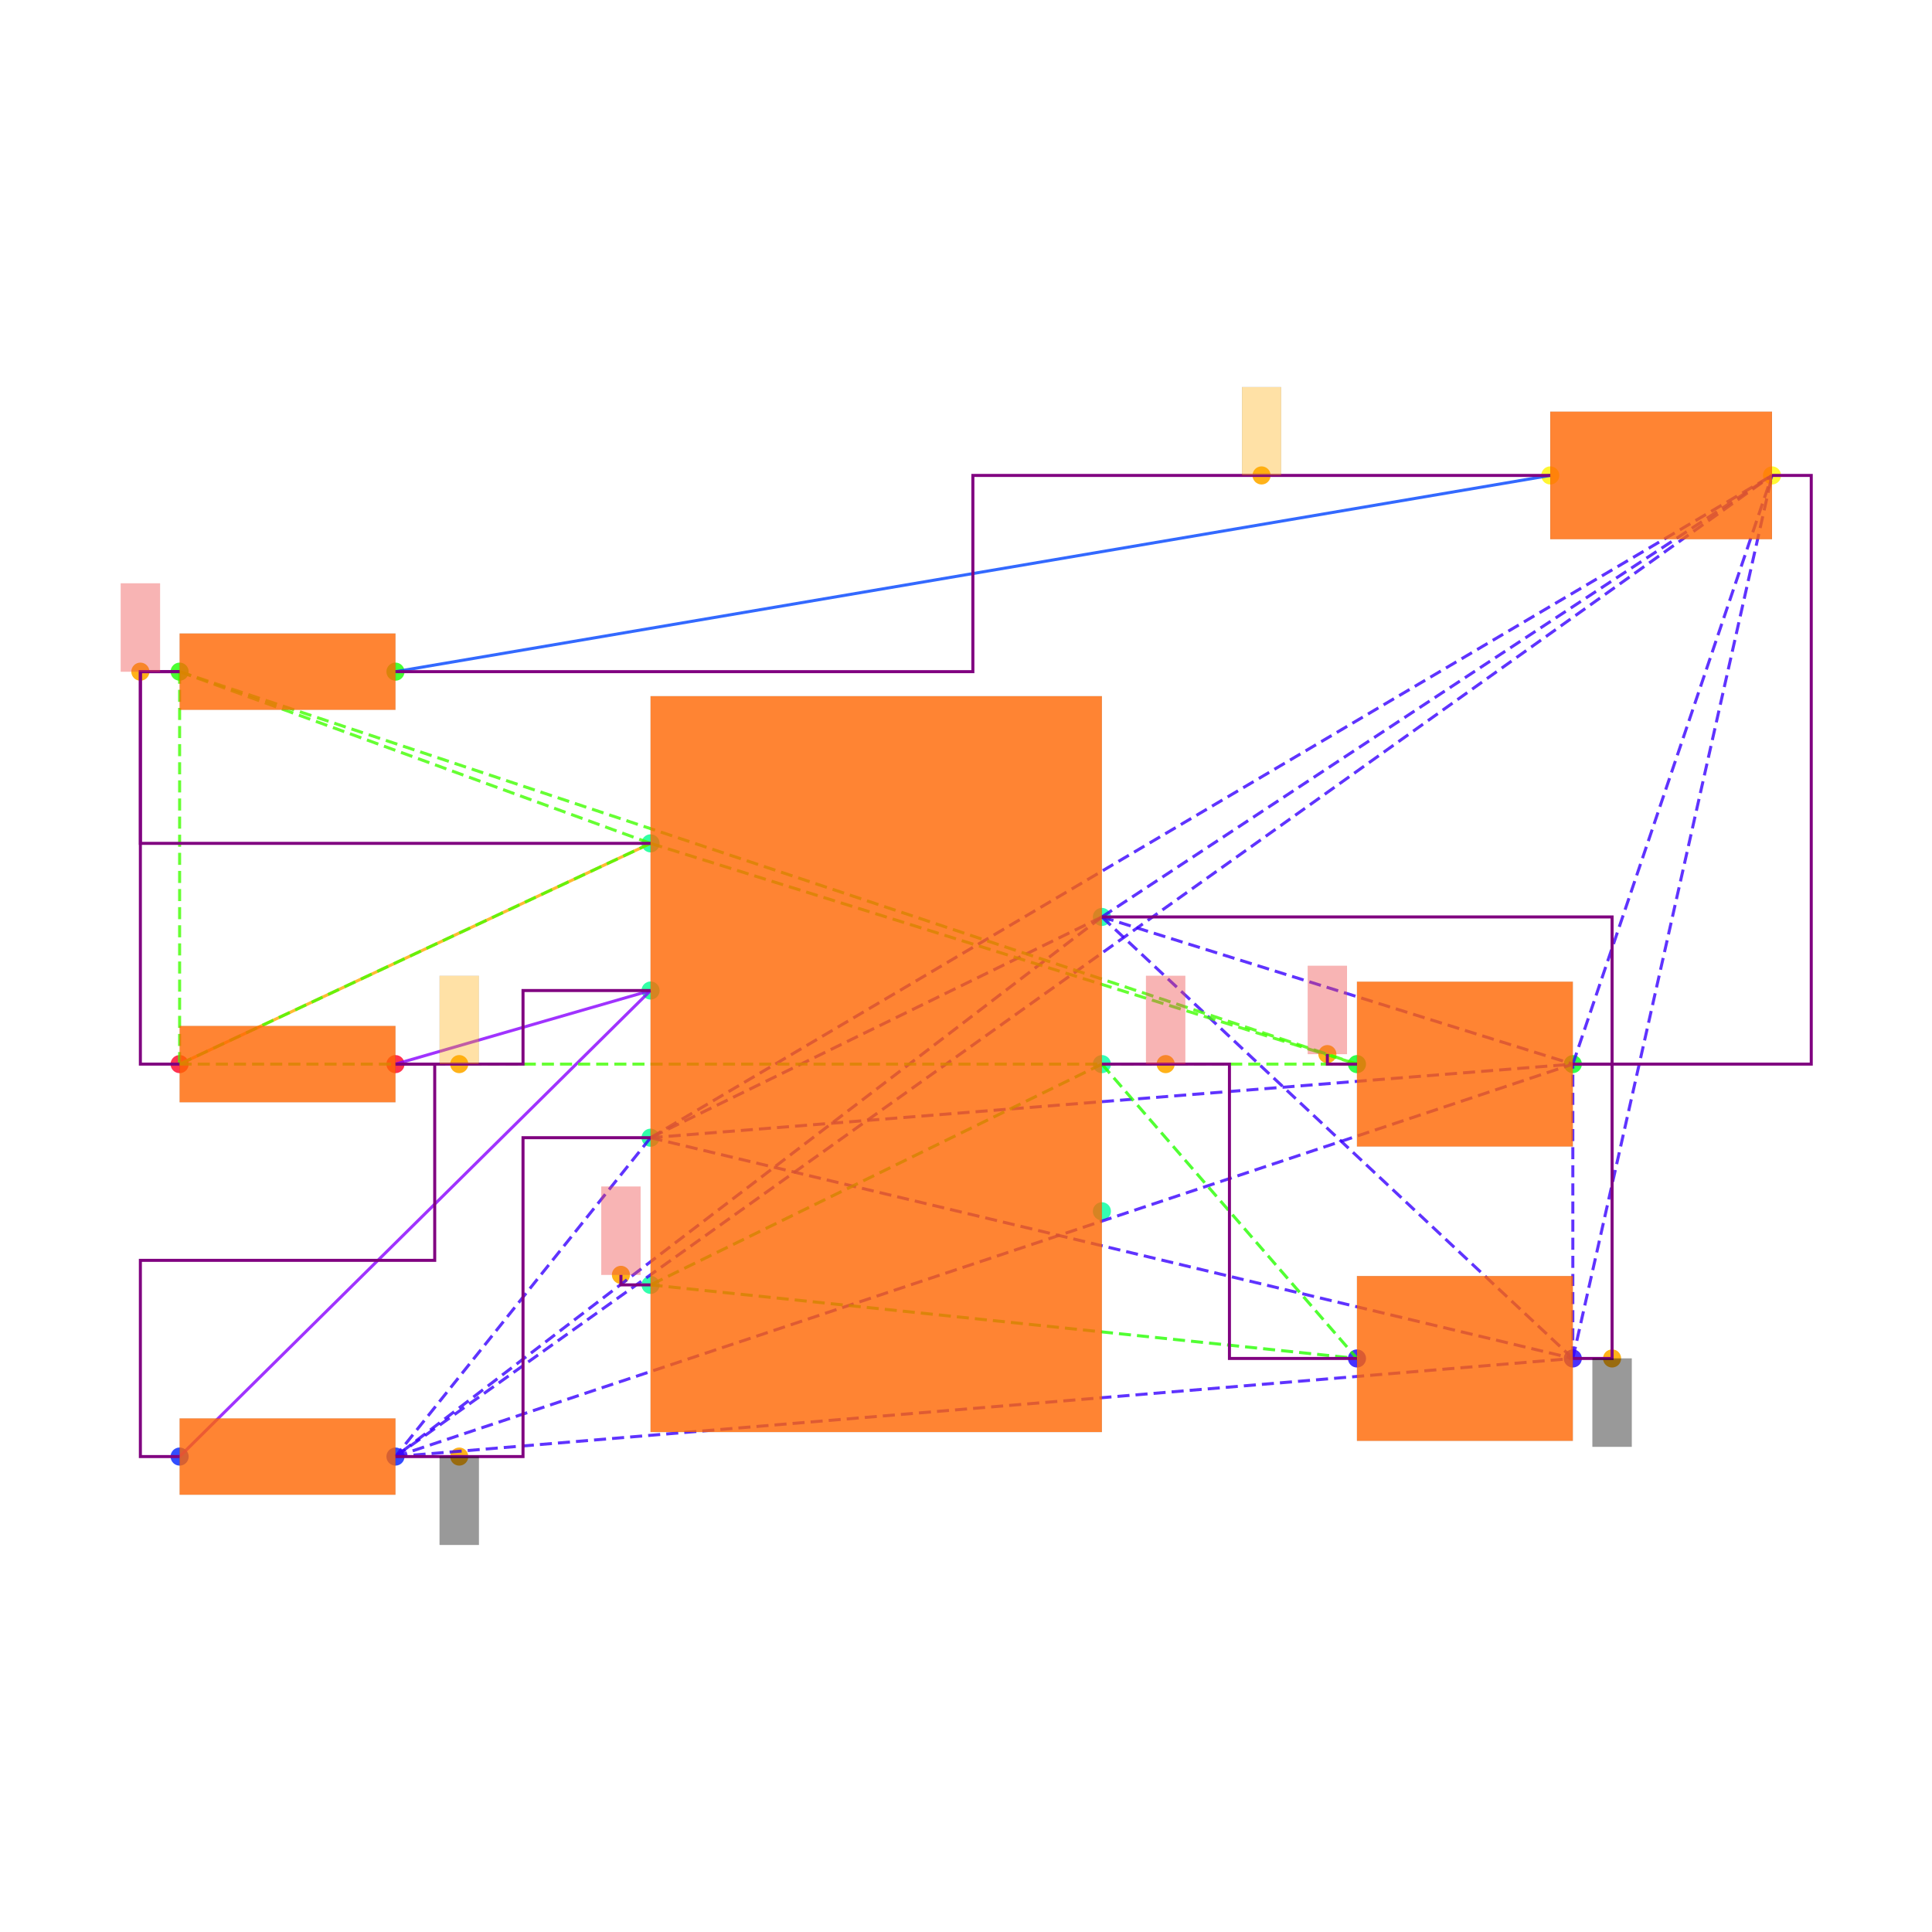
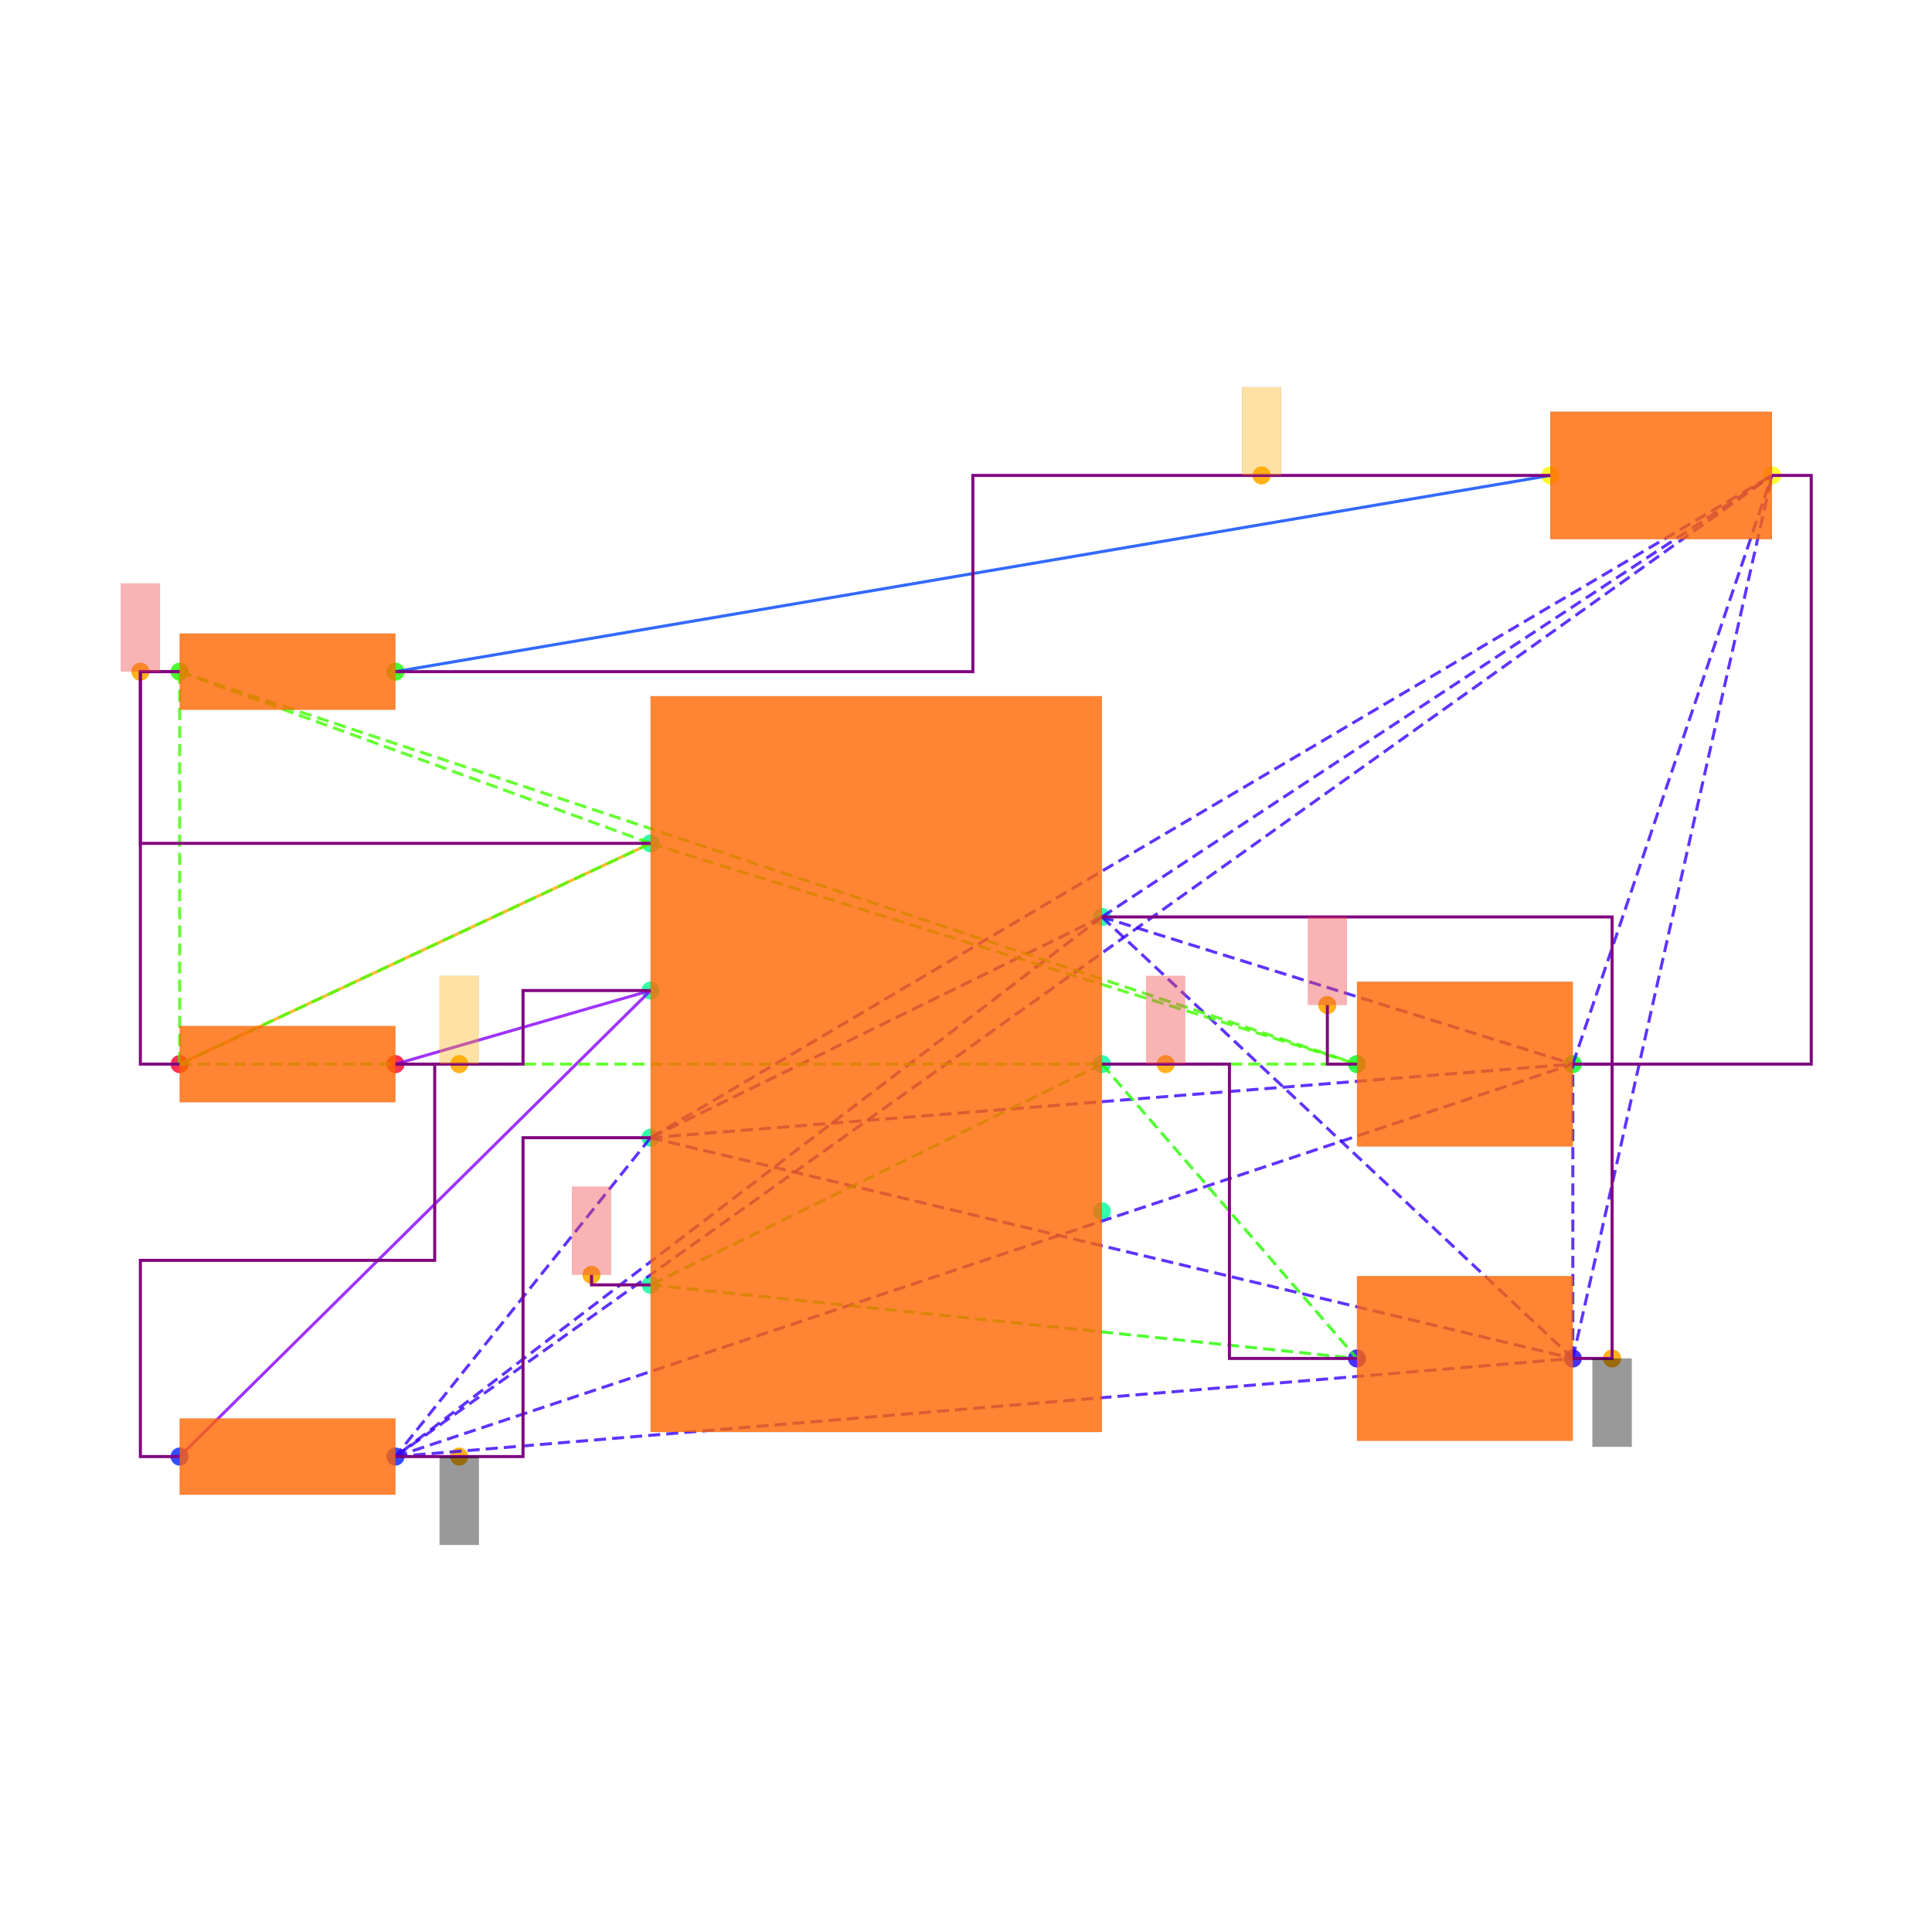
<svg xmlns="http://www.w3.org/2000/svg" width="640" height="640" viewBox="0 0 640 640">
  <rect width="100%" height="100%" fill="white" />
  <g>
    <circle data-type="point" data-label="PWR1.7 x+" data-x="1.15" data-y="0.75" cx="365.015" cy="303.749" r="3" fill="hsl(159, 100%, 50%, 0.8)" />
  </g>
  <g>
    <circle data-type="point" data-label="PWR1.6 x+" data-x="1.15" data-y="0" cx="365.015" cy="352.501" r="3" fill="hsl(158, 100%, 50%, 0.8)" />
  </g>
  <g>
    <circle data-type="point" data-label="PWR1.5 x+" data-x="1.15" data-y="-0.75" cx="365.015" cy="401.254" r="3" fill="hsl(157, 100%, 50%, 0.8)" />
  </g>
  <g>
    <circle data-type="point" data-label="PWR1.4 x-" data-x="-1.15" data-y="-1.125" cx="215.508" cy="425.63" r="3" fill="hsl(156, 100%, 50%, 0.8)" />
  </g>
  <g>
    <circle data-type="point" data-label="PWR1.3 x-" data-x="-1.15" data-y="-0.375" cx="215.508" cy="376.878" r="3" fill="hsl(155, 100%, 50%, 0.8)" />
  </g>
  <g>
    <circle data-type="point" data-label="PWR1.2 x-" data-x="-1.15" data-y="0.375" cx="215.508" cy="328.125" r="3" fill="hsl(154, 100%, 50%, 0.8)" />
  </g>
  <g>
    <circle data-type="point" data-label="PWR1.1 x-" data-x="-1.15" data-y="1.125" cx="215.508" cy="279.373" r="3" fill="hsl(153, 100%, 50%, 0.8)" />
  </g>
  <g>
    <circle data-type="point" data-label="R6.1 x-" data-x="-3.55" data-y="0" cx="59.501" cy="352.501" r="3" fill="hsl(351, 100%, 50%, 0.8)" />
  </g>
  <g>
    <circle data-type="point" data-label="R6.2 x+" data-x="-2.45" data-y="0" cx="131.004" cy="352.501" r="3" fill="hsl(352, 100%, 50%, 0.8)" />
  </g>
  <g>
    <circle data-type="point" data-label="R7.1 x-" data-x="-3.55" data-y="-1.9999999999999998" cx="59.501" cy="482.507" r="3" fill="hsl(232, 100%, 50%, 0.8)" />
  </g>
  <g>
    <circle data-type="point" data-label="R7.2 x+" data-x="-2.45" data-y="-1.9999999999999998" cx="131.004" cy="482.507" r="3" fill="hsl(233, 100%, 50%, 0.8)" />
  </g>
  <g>
    <circle data-type="point" data-label="R8.1 x-" data-x="-3.55" data-y="2" cx="59.501" cy="222.496" r="3" fill="hsl(113, 100%, 50%, 0.8)" />
  </g>
  <g>
    <circle data-type="point" data-label="R8.2 x+" data-x="-2.45" data-y="2" cx="131.004" cy="222.496" r="3" fill="hsl(114, 100%, 50%, 0.8)" />
  </g>
  <g>
    <circle data-type="point" data-label="C6.1 x-" data-x="2.45" data-y="-1.5" cx="449.518" cy="450.006" r="3" fill="hsl(246, 100%, 50%, 0.8)" />
  </g>
  <g>
    <circle data-type="point" data-label="C6.2 x+" data-x="3.55" data-y="-1.5" cx="521.021" cy="450.006" r="3" fill="hsl(247, 100%, 50%, 0.8)" />
  </g>
  <g>
    <circle data-type="point" data-label="C7.1 x-" data-x="2.45" data-y="0" cx="449.518" cy="352.501" r="3" fill="hsl(127, 100%, 50%, 0.8)" />
  </g>
  <g>
    <circle data-type="point" data-label="C7.2 x+" data-x="3.55" data-y="0" cx="521.021" cy="352.501" r="3" fill="hsl(128, 100%, 50%, 0.8)" />
  </g>
  <g>
    <circle data-type="point" data-label="LED1.1 x-" data-x="3.435" data-y="3" cx="513.546" cy="157.493" r="3" fill="hsl(57, 100%, 50%, 0.8)" />
  </g>
  <g>
    <circle data-type="point" data-label="LED1.2 x+" data-x="4.5649999999999995" data-y="3" cx="586.999" cy="157.493" r="3" fill="hsl(58, 100%, 50%, 0.8)" />
  </g>
  <g>
    <circle data-type="point" data-label="anchorPoint orientation: y-" data-x="3.75" data-y="-1.5" cx="534.022" cy="450.006" r="3" fill="hsl(40, 100%, 50%, 0.9)" />
  </g>
  <g>
    <circle data-type="point" data-label="anchorPoint orientation: y-" data-x="-2.125" data-y="-1.9999999999999998" cx="152.13" cy="482.507" r="3" fill="hsl(40, 100%, 50%, 0.9)" />
  </g>
  <g>
    <circle data-type="point" data-label="anchorPoint orientation: y+" data-x="1.475" data-y="0" cx="386.14" cy="352.501" r="3" fill="hsl(40, 100%, 50%, 0.9)" />
  </g>
  <g>
-     <circle data-type="point" data-label="anchorPoint orientation: y+" data-x="-1.301" data-y="-1.074" cx="205.692" cy="422.315" r="3" fill="hsl(40, 100%, 50%, 0.9)" />
+     <circle data-type="point" data-label="anchorPoint orientation: y+" data-x="-1.4509999999999998" data-y="-1.074" cx="195.942" cy="422.315" r="3" fill="hsl(40, 100%, 50%, 0.9)" />
  </g>
  <g>
    <circle data-type="point" data-label="anchorPoint orientation: y+" data-x="-2.125" data-y="0" cx="152.13" cy="352.501" r="3" fill="hsl(40, 100%, 50%, 0.9)" />
  </g>
  <g>
    <circle data-type="point" data-label="anchorPoint orientation: y+" data-x="-3.75" data-y="2" cx="46.5" cy="222.496" r="3" fill="hsl(40, 100%, 50%, 0.9)" />
  </g>
  <g>
-     <circle data-type="point" data-label="anchorPoint orientation: y+" data-x="2.2990000000000004" data-y="0.051000000000000004" cx="439.703" cy="349.186" r="3" fill="hsl(40, 100%, 50%, 0.9)" />
+     <circle data-type="point" data-label="anchorPoint orientation: y+" data-x="2.2990000000000004" data-y="0.301" cx="439.703" cy="332.936" r="3" fill="hsl(40, 100%, 50%, 0.9)" />
  </g>
  <g>
    <circle data-type="point" data-label="anchorPoint orientation: y+" data-x="1.96375" data-y="3" cx="417.911" cy="157.493" r="3" fill="hsl(40, 100%, 50%, 0.9)" />
  </g>
  <g>
    <polyline data-points="-3.55,0 -1.15,1.125" data-type="line" data-label="" points="59.501,352.501 215.508,279.373" fill="none" stroke="hsl(40, 100%, 50%, 0.8)" stroke-width="1" />
  </g>
  <g>
    <polyline data-points="3.435,3 -2.45,2" data-type="line" data-label="" points="513.546,157.493 131.004,222.496" fill="none" stroke="hsl(224, 100%, 50%, 0.8)" stroke-width="1" />
  </g>
  <g>
    <polyline data-points="-1.15,0.375 -2.45,0" data-type="line" data-label="" points="215.508,328.125 131.004,352.501" fill="none" stroke="hsl(272, 100%, 50%, 0.8)" stroke-width="1" />
  </g>
  <g>
    <polyline data-points="-1.15,0.375 -3.55,-1.9999999999999998" data-type="line" data-label="" points="215.508,328.125 59.501,482.507" fill="none" stroke="hsl(272, 100%, 50%, 0.8)" stroke-width="1" />
  </g>
  <g>
    <polyline data-points="1.15,0.75 -1.15,-0.375" data-type="line" data-label="" points="365.015,303.749 215.508,376.878" fill="none" stroke="hsl(253, 100%, 50%, 0.8)" stroke-width="1" stroke-dasharray="4 2" />
  </g>
  <g>
    <polyline data-points="1.15,0.75 -2.45,-1.9999999999999998" data-type="line" data-label="" points="365.015,303.749 131.004,482.507" fill="none" stroke="hsl(253, 100%, 50%, 0.8)" stroke-width="1" stroke-dasharray="4 2" />
  </g>
  <g>
    <polyline data-points="1.15,0.75 3.55,-1.5" data-type="line" data-label="" points="365.015,303.749 521.021,450.006" fill="none" stroke="hsl(253, 100%, 50%, 0.8)" stroke-width="1" stroke-dasharray="4 2" />
  </g>
  <g>
    <polyline data-points="1.15,0.75 3.55,0" data-type="line" data-label="" points="365.015,303.749 521.021,352.501" fill="none" stroke="hsl(253, 100%, 50%, 0.8)" stroke-width="1" stroke-dasharray="4 2" />
  </g>
  <g>
    <polyline data-points="1.15,0.75 4.5649999999999995,3" data-type="line" data-label="" points="365.015,303.749 586.999,157.493" fill="none" stroke="hsl(253, 100%, 50%, 0.8)" stroke-width="1" stroke-dasharray="4 2" />
  </g>
  <g>
    <polyline data-points="-1.15,-0.375 -2.45,-1.9999999999999998" data-type="line" data-label="" points="215.508,376.878 131.004,482.507" fill="none" stroke="hsl(253, 100%, 50%, 0.8)" stroke-width="1" stroke-dasharray="4 2" />
  </g>
  <g>
    <polyline data-points="-1.15,-0.375 3.55,-1.5" data-type="line" data-label="" points="215.508,376.878 521.021,450.006" fill="none" stroke="hsl(253, 100%, 50%, 0.8)" stroke-width="1" stroke-dasharray="4 2" />
  </g>
  <g>
    <polyline data-points="-1.15,-0.375 3.55,0" data-type="line" data-label="" points="215.508,376.878 521.021,352.501" fill="none" stroke="hsl(253, 100%, 50%, 0.8)" stroke-width="1" stroke-dasharray="4 2" />
  </g>
  <g>
    <polyline data-points="-1.15,-0.375 4.5649999999999995,3" data-type="line" data-label="" points="215.508,376.878 586.999,157.493" fill="none" stroke="hsl(253, 100%, 50%, 0.8)" stroke-width="1" stroke-dasharray="4 2" />
  </g>
  <g>
    <polyline data-points="-2.45,-1.9999999999999998 3.55,-1.5" data-type="line" data-label="" points="131.004,482.507 521.021,450.006" fill="none" stroke="hsl(253, 100%, 50%, 0.8)" stroke-width="1" stroke-dasharray="4 2" />
  </g>
  <g>
    <polyline data-points="-2.45,-1.9999999999999998 3.55,0" data-type="line" data-label="" points="131.004,482.507 521.021,352.501" fill="none" stroke="hsl(253, 100%, 50%, 0.8)" stroke-width="1" stroke-dasharray="4 2" />
  </g>
  <g>
    <polyline data-points="-2.45,-1.9999999999999998 4.5649999999999995,3" data-type="line" data-label="" points="131.004,482.507 586.999,157.493" fill="none" stroke="hsl(253, 100%, 50%, 0.8)" stroke-width="1" stroke-dasharray="4 2" />
  </g>
  <g>
    <polyline data-points="3.55,-1.5 3.55,0" data-type="line" data-label="" points="521.021,450.006 521.021,352.501" fill="none" stroke="hsl(253, 100%, 50%, 0.8)" stroke-width="1" stroke-dasharray="4 2" />
  </g>
  <g>
    <polyline data-points="3.55,-1.5 4.5649999999999995,3" data-type="line" data-label="" points="521.021,450.006 586.999,157.493" fill="none" stroke="hsl(253, 100%, 50%, 0.8)" stroke-width="1" stroke-dasharray="4 2" />
  </g>
  <g>
    <polyline data-points="3.55,0 4.5649999999999995,3" data-type="line" data-label="" points="521.021,352.501 586.999,157.493" fill="none" stroke="hsl(253, 100%, 50%, 0.8)" stroke-width="1" stroke-dasharray="4 2" />
  </g>
  <g>
    <polyline data-points="1.15,0 -1.15,-1.125" data-type="line" data-label="" points="365.015,352.501 215.508,425.63" fill="none" stroke="hsl(111, 100%, 50%, 0.8)" stroke-width="1" stroke-dasharray="4 2" />
  </g>
  <g>
    <polyline data-points="1.15,0 2.45,-1.5" data-type="line" data-label="" points="365.015,352.501 449.518,450.006" fill="none" stroke="hsl(111, 100%, 50%, 0.8)" stroke-width="1" stroke-dasharray="4 2" />
  </g>
  <g>
    <polyline data-points="-1.15,-1.125 2.45,-1.5" data-type="line" data-label="" points="215.508,425.63 449.518,450.006" fill="none" stroke="hsl(111, 100%, 50%, 0.8)" stroke-width="1" stroke-dasharray="4 2" />
  </g>
  <g>
    <polyline data-points="-1.15,1.125 -3.55,0" data-type="line" data-label="" points="215.508,279.373 59.501,352.501" fill="none" stroke="hsl(105, 100%, 50%, 0.8)" stroke-width="1" stroke-dasharray="4 2" />
  </g>
  <g>
    <polyline data-points="-1.15,1.125 -3.55,2" data-type="line" data-label="" points="215.508,279.373 59.501,222.496" fill="none" stroke="hsl(105, 100%, 50%, 0.8)" stroke-width="1" stroke-dasharray="4 2" />
  </g>
  <g>
    <polyline data-points="-1.15,1.125 2.45,0" data-type="line" data-label="" points="215.508,279.373 449.518,352.501" fill="none" stroke="hsl(105, 100%, 50%, 0.8)" stroke-width="1" stroke-dasharray="4 2" />
  </g>
  <g>
    <polyline data-points="-3.55,0 -3.55,2" data-type="line" data-label="" points="59.501,352.501 59.501,222.496" fill="none" stroke="hsl(105, 100%, 50%, 0.8)" stroke-width="1" stroke-dasharray="4 2" />
  </g>
  <g>
    <polyline data-points="-3.55,0 2.45,0" data-type="line" data-label="" points="59.501,352.501 449.518,352.501" fill="none" stroke="hsl(105, 100%, 50%, 0.8)" stroke-width="1" stroke-dasharray="4 2" />
  </g>
  <g>
    <polyline data-points="-3.55,2 2.45,0" data-type="line" data-label="" points="59.501,222.496 449.518,352.501" fill="none" stroke="hsl(105, 100%, 50%, 0.8)" stroke-width="1" stroke-dasharray="4 2" />
  </g>
  <g>
    <polyline data-points="-3.55,2 -3.75,2 -3.75,1.125 -1.1500000000000004,1.125" data-type="line" data-label="" points="59.501,222.496 46.5,222.496 46.5,279.373 215.508,279.373" fill="none" stroke="purple" stroke-width="1" />
  </g>
  <g>
    <polyline data-points="-3.55,0 -3.75,0 -3.75,2 -3.55,2" data-type="line" data-label="" points="59.501,352.501 46.5,352.501 46.5,222.496 59.501,222.496" fill="none" stroke="purple" stroke-width="1" />
  </g>
  <g>
    <polyline data-points="-2.45,0 -1.8,0 -1.8,0.375 -1.15,0.375" data-type="line" data-label="" points="131.004,352.501 173.256,352.501 173.256,328.125 215.508,328.125" fill="none" stroke="purple" stroke-width="1" />
  </g>
  <g>
    <polyline data-points="-3.55,-1.9999999999999998 -3.75,-1.9999999999999998 -3.75,-0.9999999999999999 -2.25,-0.9999999999999999 -2.25,0 -2.45,0" data-type="line" data-label="" points="59.501,482.507 46.5,482.507 46.5,417.504 144.005,417.504 144.005,352.501 131.004,352.501" fill="none" stroke="purple" stroke-width="1" />
  </g>
  <g>
    <polyline data-points="3.55,0 3.75,0 3.75,-1.5 3.55,-1.5" data-type="line" data-label="" points="521.021,352.501 534.022,352.501 534.022,450.006 521.021,450.006" fill="none" stroke="purple" stroke-width="1" />
  </g>
  <g>
    <polyline data-points="1.15,0.75 3.75,0.75 3.75,0 3.55,0" data-type="line" data-label="" points="365.015,303.749 534.022,303.749 534.022,352.501 521.021,352.501" fill="none" stroke="purple" stroke-width="1" />
  </g>
  <g>
    <polyline data-points="4.5649999999999995,3 4.765,3 4.765,0 3.55,0" data-type="line" data-label="" points="586.999,157.493 600,157.493 600,352.501 521.021,352.501" fill="none" stroke="purple" stroke-width="1" />
  </g>
  <g>
    <polyline data-points="-2.45,-1.9999999999999998 -1.8,-1.9999999999999998 -1.8,-0.375 -1.15,-0.375" data-type="line" data-label="" points="131.004,482.507 173.256,482.507 173.256,376.878 215.508,376.878" fill="none" stroke="purple" stroke-width="1" />
  </g>
  <g>
    <polyline data-points="1.15,0 1.8,0 1.8,-1.5 2.45,-1.5" data-type="line" data-label="" points="365.015,352.501 407.266,352.501 407.266,450.006 449.518,450.006" fill="none" stroke="purple" stroke-width="1" />
  </g>
  <g>
    <polyline data-points="3.435,3 0.49249999999999994,3 0.49249999999999994,2 -2.45,2" data-type="line" data-label="" points="513.546,157.493 322.275,157.493 322.275,222.496 131.004,222.496" fill="none" stroke="purple" stroke-width="1" />
  </g>
  <g>
-     <polyline data-points="-1.15,-1.125 -1.301,-1.125 -1.301,-1.074" data-type="line" data-label="" points="215.508,425.63 205.692,425.63 205.692,422.315" fill="none" stroke="purple" stroke-width="1" />
-   </g>
-   <g>
-     <polyline data-points="2.45,0 2.2990000000000004,0 2.2990000000000004,0.051000000000000004" data-type="line" data-label="" points="449.518,352.501 439.703,352.501 439.703,349.186" fill="none" stroke="purple" stroke-width="1" />
+     <polyline data-points="-1.15,-1.125 -1.4509999999999998,-1.125 -1.4509999999999998,-1.074" data-type="line" data-label="" points="215.508,425.63 195.942,425.63 195.942,422.315" fill="none" stroke="purple" stroke-width="1" />
+   </g>
+   <g>
+     <polyline data-points="2.45,0 2.2990000000000004,0 2.2990000000000004,0.301" data-type="line" data-label="" points="449.518,352.501 439.703,352.501 439.703,332.936" fill="none" stroke="purple" stroke-width="1" />
  </g>
  <g>
    <rect data-type="rect" data-label="schematic_component_0" data-x="0" data-y="0" x="215.508" y="230.621" width="149.507" height="243.761" fill="hsl(24, 100%, 50%, 0.8)" stroke="black" stroke-width="0.015" />
  </g>
  <g>
    <rect data-type="rect" data-label="schematic_component_1" data-x="-3" data-y="0" x="59.501" y="339.861" width="71.503" height="25.28" fill="hsl(24, 100%, 50%, 0.8)" stroke="black" stroke-width="0.015" />
  </g>
  <g>
    <rect data-type="rect" data-label="schematic_component_2" data-x="-3" data-y="-2" x="59.501" y="469.867" width="71.503" height="25.28" fill="hsl(24, 100%, 50%, 0.8)" stroke="black" stroke-width="0.015" />
  </g>
  <g>
    <rect data-type="rect" data-label="schematic_component_3" data-x="-3" data-y="2" x="59.501" y="209.855" width="71.503" height="25.28" fill="hsl(24, 100%, 50%, 0.8)" stroke="black" stroke-width="0.015" />
  </g>
  <g>
    <rect data-type="rect" data-label="schematic_component_4" data-x="3" data-y="-1.5" x="449.518" y="422.705" width="71.503" height="54.602" fill="hsl(24, 100%, 50%, 0.8)" stroke="black" stroke-width="0.015" />
  </g>
  <g>
    <rect data-type="rect" data-label="schematic_component_5" data-x="3" data-y="0" x="449.518" y="325.2" width="71.503" height="54.602" fill="hsl(24, 100%, 50%, 0.8)" stroke="black" stroke-width="0.015" />
  </g>
  <g>
    <rect data-type="rect" data-label="schematic_component_6" data-x="4" data-y="3" x="513.546" y="136.367" width="73.453" height="42.252" fill="hsl(24, 100%, 50%, 0.8)" stroke="black" stroke-width="0.015" />
  </g>
  <g>
-     <rect data-type="rect" data-label="netId: gnd globalConnNetId: connectivity_net3 available orientations: y-" data-x="3.75" data-y="-1.725" x="527.522" y="450.006" width="13.001" height="29.251" fill="#00000066" stroke="#000000" stroke-width="0.015" />
-   </g>
-   <g>
-     <rect data-type="rect" data-label="netId: gnd globalConnNetId: connectivity_net3 available orientations: y-" data-x="-2.125" data-y="-2.2249999999999996" x="145.63" y="482.507" width="13.001" height="29.251" fill="#00000066" stroke="#000000" stroke-width="0.015" />
-   </g>
-   <g>
-     <rect data-type="rect" data-label="netId: v5 globalConnNetId: connectivity_net4 available orientations: y+" data-x="1.475" data-y="0.225" x="379.64" y="323.25" width="13.001" height="29.251" fill="#ef444466" stroke="#ef4444" stroke-width="0.015" />
-   </g>
-   <g>
-     <rect data-type="rect" data-label="netId: v5 globalConnNetId: connectivity_net4 available orientations: y+" data-x="-1.301" data-y="-0.8490000000000001" x="199.192" y="393.063" width="13.001" height="29.251" fill="#ef444466" stroke="#ef4444" stroke-width="0.015" />
-   </g>
-   <g>
-     <rect data-type="rect" data-label="netId: .PWR1 &gt; .FB to .R6 &gt; .pin2 globalConnNetId: connectivity_net2 available orientations: any" data-x="-2.125" data-y="0.225" x="145.63" y="323.25" width="13.001" height="29.251" fill="hsl(40, 100%, 50%, 0.35)" stroke="black" stroke-width="0.015" />
-   </g>
-   <g>
-     <rect data-type="rect" data-label="netId: v3_3 globalConnNetId: connectivity_net0 available orientations: y+" data-x="-3.75" data-y="2.225" x="40" y="193.244" width="13.001" height="29.251" fill="#ef444466" stroke="#ef4444" stroke-width="0.015" />
-   </g>
-   <g>
-     <rect data-type="rect" data-label="netId: v3_3 globalConnNetId: connectivity_net0 available orientations: y+" data-x="2.2990000000000004" data-y="0.276" x="433.203" y="319.935" width="13.001" height="29.251" fill="#ef444466" stroke="#ef4444" stroke-width="0.015" />
-   </g>
-   <g>
-     <rect data-type="rect" data-label="netId: .LED1 &gt; .pos to .R8 &gt; .pin2 globalConnNetId: connectivity_net1 available orientations: any" data-x="1.96375" data-y="3.225" x="411.41" y="128.241" width="13.001" height="29.251" fill="hsl(40, 100%, 50%, 0.35)" stroke="black" stroke-width="0.015" />
+     <rect data-type="rect" data-label="netId: gnd globalConnNetId: connectivity_net3" data-x="3.75" data-y="-1.725" x="527.522" y="450.006" width="13.001" height="29.251" fill="#00000066" stroke="#000000" stroke-width="0.015" />
+   </g>
+   <g>
+     <rect data-type="rect" data-label="netId: gnd globalConnNetId: connectivity_net3" data-x="-2.125" data-y="-2.2249999999999996" x="145.63" y="482.507" width="13.001" height="29.251" fill="#00000066" stroke="#000000" stroke-width="0.015" />
+   </g>
+   <g>
+     <rect data-type="rect" data-label="netId: v5 globalConnNetId: connectivity_net4" data-x="1.475" data-y="0.225" x="379.64" y="323.25" width="13.001" height="29.251" fill="#ef444466" stroke="#ef4444" stroke-width="0.015" />
+   </g>
+   <g>
+     <rect data-type="rect" data-label="netId: v5 globalConnNetId: connectivity_net4" data-x="-1.4509999999999998" data-y="-0.8490000000000001" x="189.442" y="393.063" width="13.001" height="29.251" fill="#ef444466" stroke="#ef4444" stroke-width="0.015" />
+   </g>
+   <g>
+     <rect data-type="rect" data-label="netId: .PWR1 &gt; .FB to .R6 &gt; .pin2 globalConnNetId: connectivity_net2" data-x="-2.125" data-y="0.225" x="145.63" y="323.25" width="13.001" height="29.251" fill="hsl(40, 100%, 50%, 0.35)" stroke="black" stroke-width="0.015" />
+   </g>
+   <g>
+     <rect data-type="rect" data-label="netId: v3_3 globalConnNetId: connectivity_net0" data-x="-3.75" data-y="2.225" x="40" y="193.244" width="13.001" height="29.251" fill="#ef444466" stroke="#ef4444" stroke-width="0.015" />
+   </g>
+   <g>
+     <rect data-type="rect" data-label="netId: v3_3 globalConnNetId: connectivity_net0" data-x="2.2990000000000004" data-y="0.526" x="433.203" y="303.684" width="13.001" height="29.251" fill="#ef444466" stroke="#ef4444" stroke-width="0.015" />
+   </g>
+   <g>
+     <rect data-type="rect" data-label="netId: .LED1 &gt; .pos to .R8 &gt; .pin2 globalConnNetId: connectivity_net1" data-x="1.96375" data-y="3.225" x="411.41" y="128.241" width="13.001" height="29.251" fill="hsl(40, 100%, 50%, 0.35)" stroke="black" stroke-width="0.015" />
  </g>
  <g id="crosshair" style="display: none">
    <line id="crosshair-h" y1="0" y2="640" stroke="#666" stroke-width="0.5" />
    <line id="crosshair-v" x1="0" x2="640" stroke="#666" stroke-width="0.5" />
    <text id="coordinates" font-family="monospace" font-size="12" fill="#666" />
  </g>
</svg>
